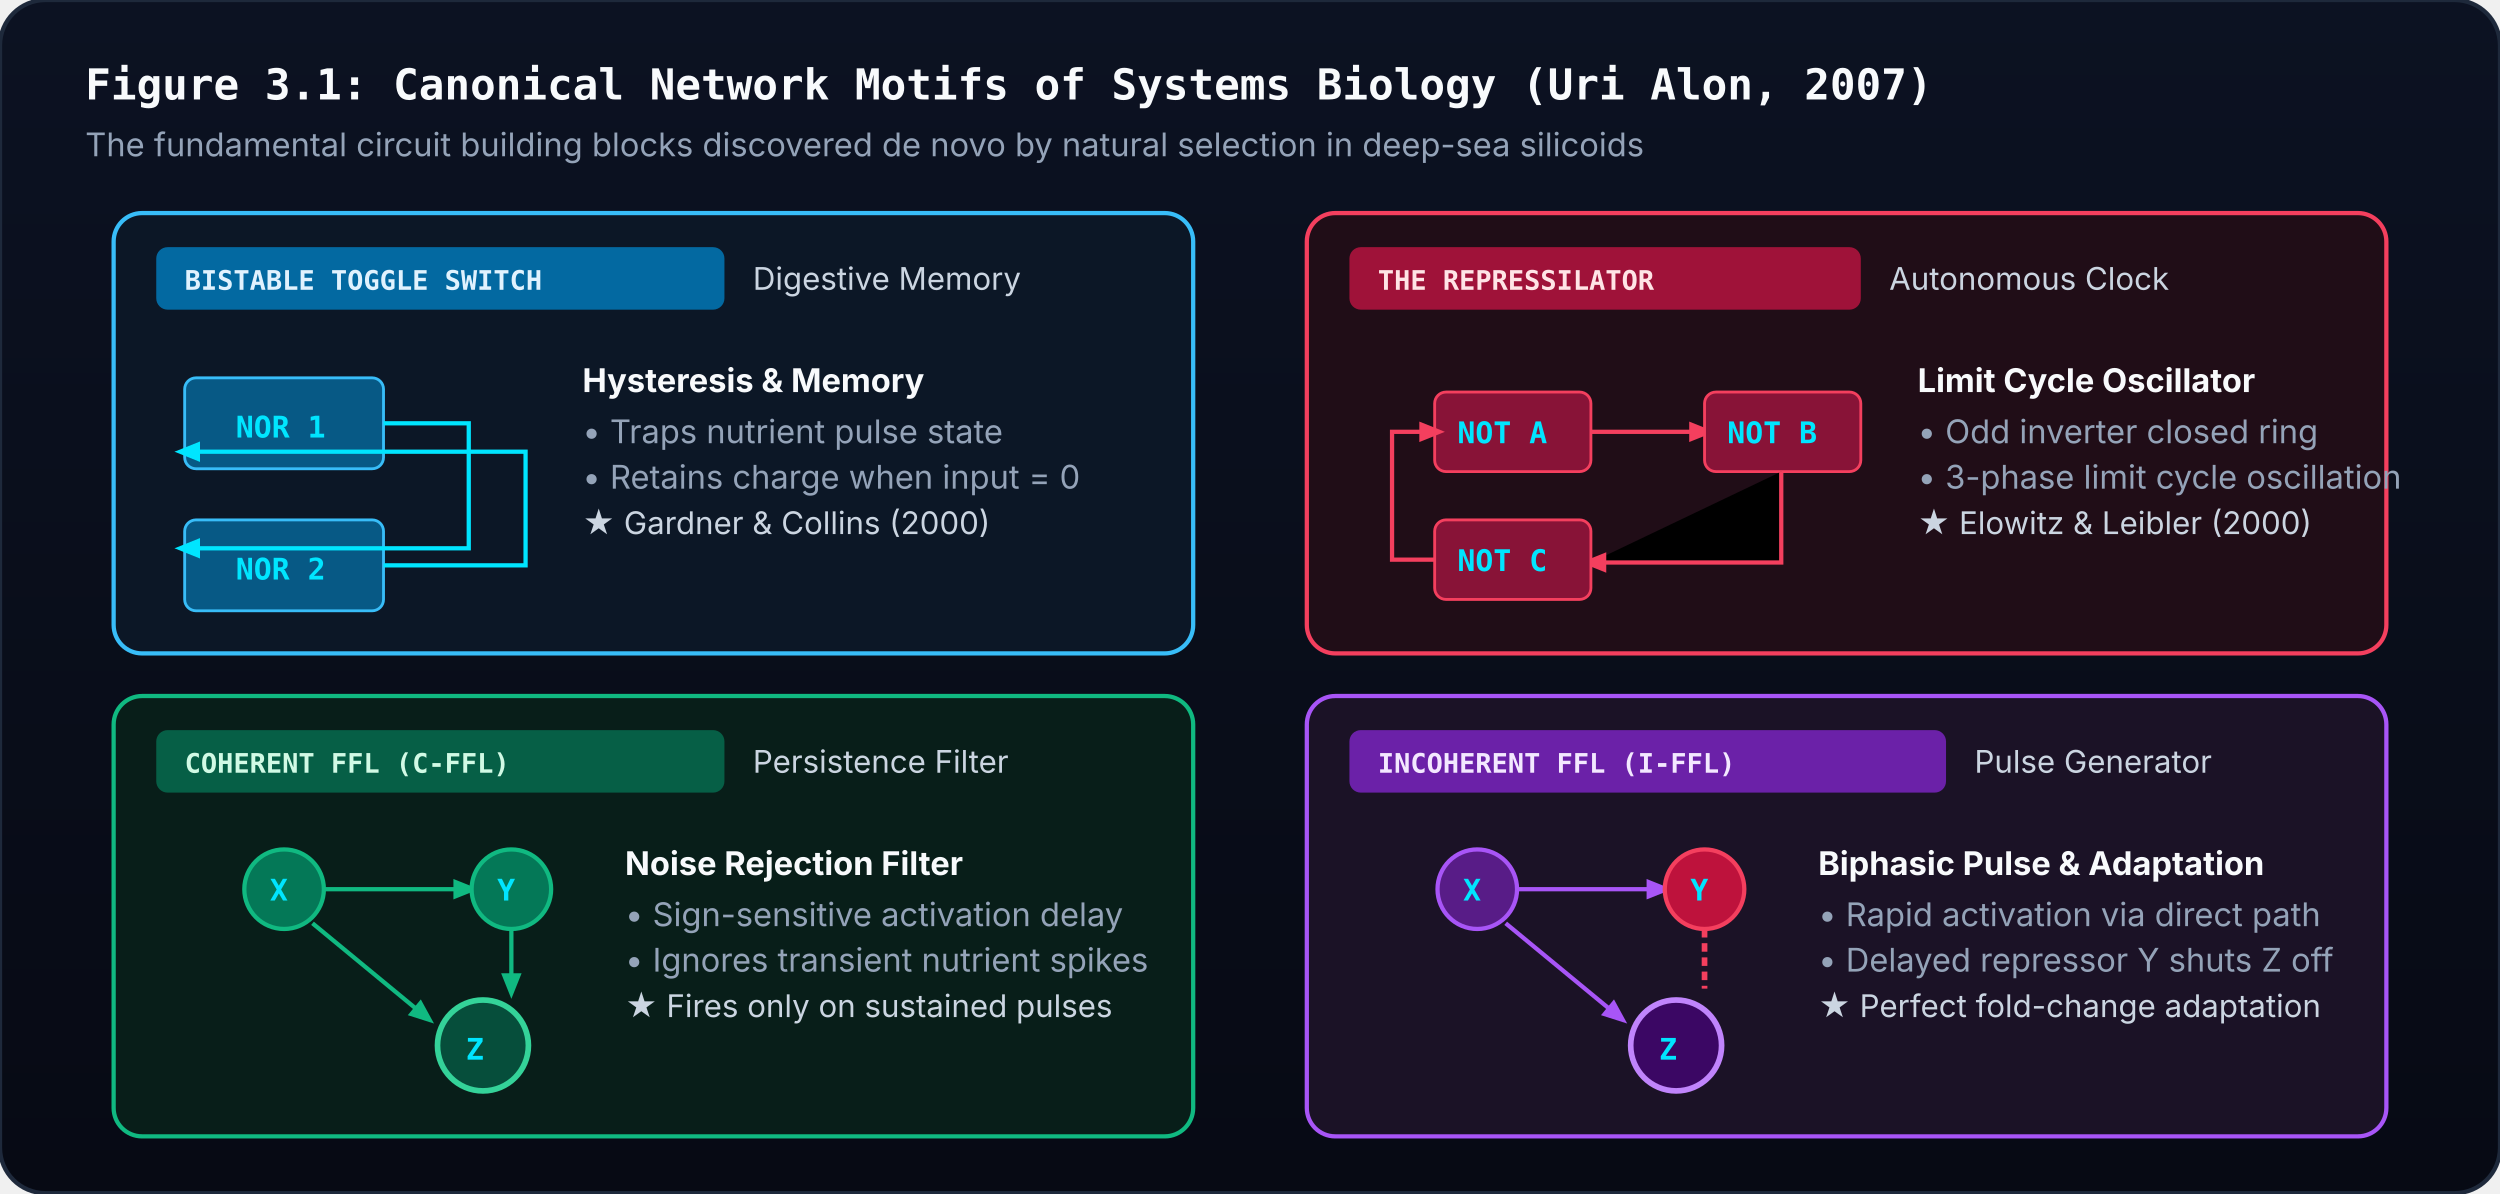
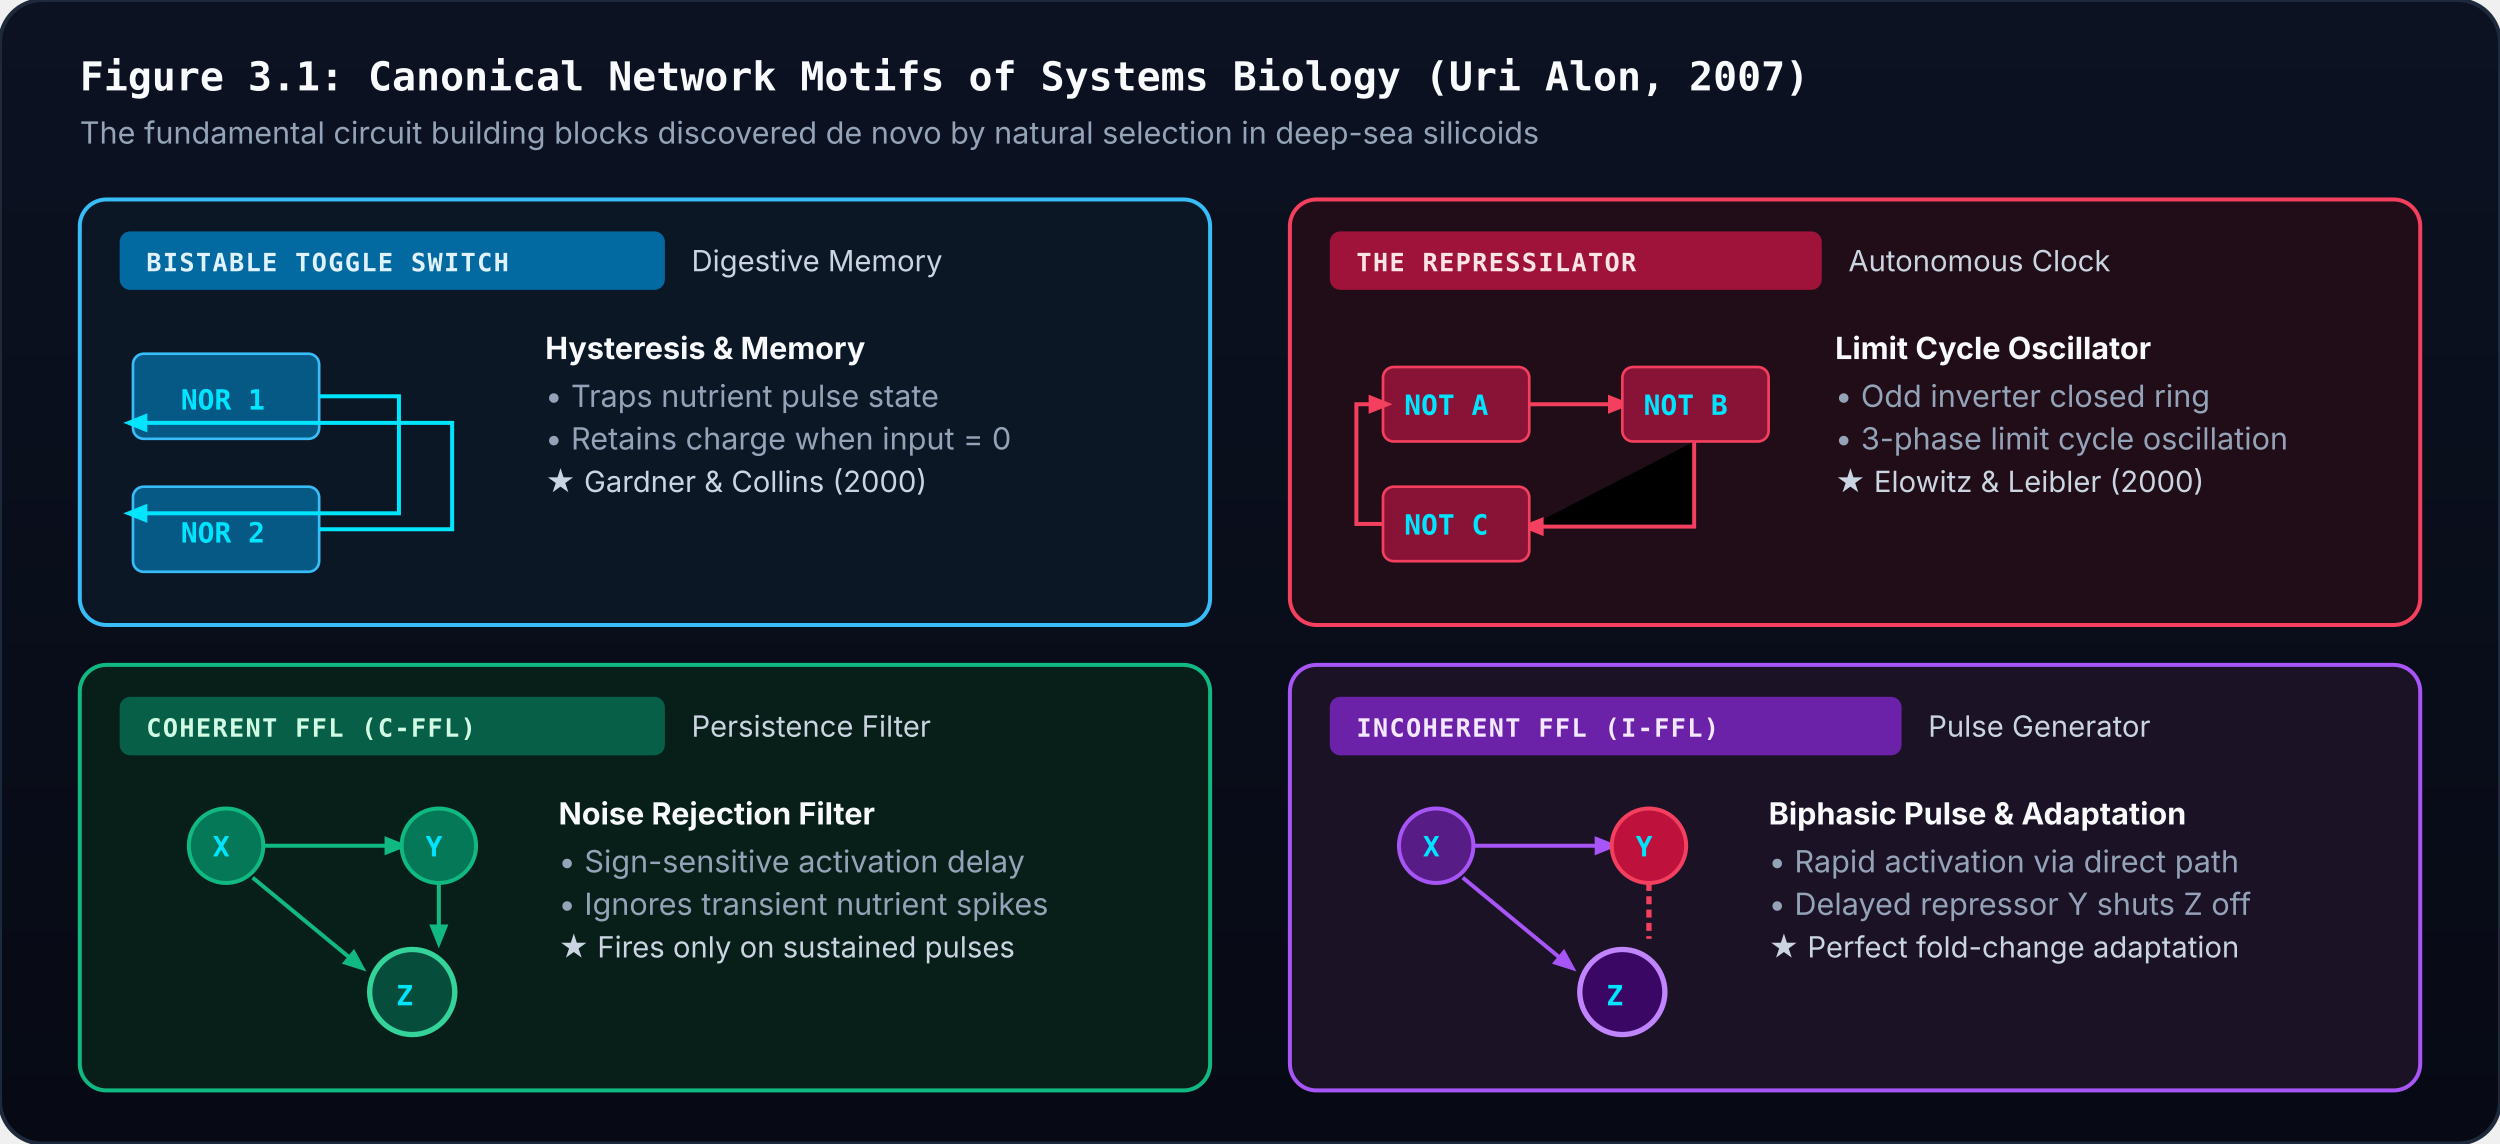
- <svg xmlns="http://www.w3.org/2000/svg" viewBox="0 0 880 420" width="880" height="420" class="w-full h-auto font-sans">
+ <svg xmlns="http://www.w3.org/2000/svg" viewBox="0 0 940 430" width="940" height="430" class="w-full h-auto font-sans">
  <defs>
    <linearGradient id="panelGrad" x1="0%" y1="0%" x2="0%" y2="100%">
      <stop offset="0%" stop-color="#0c1222" />
      <stop offset="100%" stop-color="#070a14" />
    </linearGradient>
    <linearGradient id="cardGrad" x1="0%" y1="0%" x2="0%" y2="100%">
      <stop offset="0%" stop-color="#131c31" />
      <stop offset="100%" stop-color="#0a0f1d" />
    </linearGradient>
    <linearGradient id="cyanGrad" x1="0%" y1="0%" x2="100%" y2="100%">
      <stop offset="0%" stop-color="#00e5ff" />
      <stop offset="100%" stop-color="#0284c7" />
    </linearGradient>
    <linearGradient id="emeraldGrad" x1="0%" y1="0%" x2="100%" y2="100%">
      <stop offset="0%" stop-color="#10b981" />
      <stop offset="100%" stop-color="#047857" />
    </linearGradient>
    <linearGradient id="roseGrad" x1="0%" y1="0%" x2="100%" y2="100%">
      <stop offset="0%" stop-color="#f43f5e" />
      <stop offset="100%" stop-color="#be123c" />
    </linearGradient>
    <linearGradient id="amberGrad" x1="0%" y1="0%" x2="100%" y2="100%">
      <stop offset="0%" stop-color="#f59e0b" />
      <stop offset="100%" stop-color="#b45309" />
    </linearGradient>
    <linearGradient id="purpleGrad" x1="0%" y1="0%" x2="100%" y2="100%">
      <stop offset="0%" stop-color="#a855f7" />
      <stop offset="100%" stop-color="#6b21a8" />
    </linearGradient>
    <marker id="arrow-cyan" viewBox="0 0 10 10" refX="6" refY="5" markerWidth="6" markerHeight="6" orient="auto-start-reverse">
      <path d="M 0 1 L 10 5 L 0 9 z" fill="#00e5ff" />
    </marker>
    <marker id="arrow-emerald" viewBox="0 0 10 10" refX="6" refY="5" markerWidth="6" markerHeight="6" orient="auto-start-reverse">
      <path d="M 0 1 L 10 5 L 0 9 z" fill="#10b981" />
    </marker>
    <marker id="arrow-rose" viewBox="0 0 10 10" refX="6" refY="5" markerWidth="6" markerHeight="6" orient="auto-start-reverse">
      <path d="M 0 1 L 10 5 L 0 9 z" fill="#f43f5e" />
    </marker>
    <marker id="arrow-amber" viewBox="0 0 10 10" refX="6" refY="5" markerWidth="6" markerHeight="6" orient="auto-start-reverse">
      <path d="M 0 1 L 10 5 L 0 9 z" fill="#f59e0b" />
    </marker>
    <marker id="arrow-purple" viewBox="0 0 10 10" refX="6" refY="5" markerWidth="6" markerHeight="6" orient="auto-start-reverse">
      <path d="M 0 1 L 10 5 L 0 9 z" fill="#a855f7" />
    </marker>
    <marker id="arrow-slate" viewBox="0 0 10 10" refX="6" refY="5" markerWidth="6" markerHeight="6" orient="auto-start-reverse">
      <path d="M 0 1 L 10 5 L 0 9 z" fill="#64748b" />
    </marker>
    <filter id="glow-cyan" x="-20%" y="-20%" width="140%" height="140%">
      <feGaussianBlur stdDeviation="3" result="blur" />
      <feComposite in="SourceGraphic" in2="blur" operator="over" />
    </filter>
    <filter id="glow-emerald" x="-20%" y="-20%" width="140%" height="140%">
      <feGaussianBlur stdDeviation="3" result="blur" />
      <feComposite in="SourceGraphic" in2="blur" operator="over" />
    </filter>
  </defs>
  <style>
-     .title { font-family: 'Cascadia Code', Consolas, monospace; font-size: 15px; font-weight: bold; fill: #f8fafc; }
-     .subtitle { font-family: 'Inter', system-ui, sans-serif; font-size: 11.5px; fill: #94a3b8; }
-     .label { font-family: 'Inter', system-ui, sans-serif; font-size: 11px; fill: #cbd5e1; }
-     .label-bold { font-family: 'Inter', system-ui, sans-serif; font-size: 11.5px; font-weight: bold; fill: #f8fafc; }
-     .code { font-family: 'Cascadia Code', Consolas, monospace; font-size: 10.5px; fill: #00e5ff; }
-     .badge { font-family: 'Cascadia Code', Consolas, monospace; font-size: 9.5px; font-weight: bold; }
+     .title { font-family: ui-monospace, 'Cascadia Code', Consolas, 'SF Mono', monospace; font-size: 15px; font-weight: bold; fill: #f8fafc; }
+     .subtitle { font-family: system-ui, -apple-system, 'Inter', sans-serif; font-size: 11.5px; fill: #94a3b8; }
+     .label { font-family: system-ui, -apple-system, 'Inter', sans-serif; font-size: 11px; fill: #cbd5e1; }
+     .label-bold { font-family: system-ui, -apple-system, 'Inter', sans-serif; font-size: 11.5px; font-weight: bold; fill: #f8fafc; }
+     .code { font-family: ui-monospace, 'Cascadia Code', Consolas, 'SF Mono', monospace; font-size: 10.5px; fill: #00e5ff; }
+     .badge { font-family: ui-monospace, 'Cascadia Code', Consolas, 'SF Mono', monospace; font-size: 9.5px; font-weight: bold; letter-spacing: 0.5px; }
  </style>
-   <rect width="880" height="420" rx="16" fill="url(#panelGrad)" stroke="#1e293b" stroke-width="1.5" />
-   <g transform="translate(30, 35)">
+   <rect width="940" height="430" rx="16" fill="url(#panelGrad)" stroke="#1e293b" stroke-width="1.5" />
+   <g transform="translate(30, 34)">
    <text class="title">Figure 3.1: Canonical Network Motifs of Systems Biology (Uri Alon, 2007)</text>
    <text y="20" class="subtitle">The fundamental circuit building blocks discovered de novo by natural selection in deep-sea silicoids</text>
  </g>
-   <g transform="translate(40, 75)">
-     <rect width="380" height="155" rx="10" fill="#0c1726" stroke="#38bdf8" stroke-width="1.5" />
-     <rect x="15" y="12" width="200" height="22" rx="4" fill="#0369a1" />
+   <g transform="translate(30, 75)">
+     <rect width="425" height="160" rx="10" fill="#0c1726" stroke="#38bdf8" stroke-width="1.5" />
+     <rect x="15" y="12" width="205" height="22" rx="4" fill="#0369a1" />
    <text x="25" y="27" class="badge" fill="#e0f2fe">BISTABLE TOGGLE SWITCH</text>
-     <text x="225" y="27" class="label" fill="#38bdf8">Digestive Memory</text>
-     <g transform="translate(25, 48)">
+     <text x="230" y="27" class="label" fill="#38bdf8">Digestive Memory</text>
+     <g transform="translate(20, 48)">
      <rect x="0" y="10" width="70" height="32" rx="4" fill="#075985" stroke="#38bdf8" />
      <text x="18" y="31" class="code" fill="#fff" font-weight="bold">NOR 1</text>
      <rect x="0" y="60" width="70" height="32" rx="4" fill="#075985" stroke="#38bdf8" />
      <text x="18" y="81" class="code" fill="#fff" font-weight="bold">NOR 2</text>
      <path d="M 70 26 L 100 26 L 100 70 L 0 70" stroke="#00e5ff" stroke-width="1.5" fill="none" marker-end="url(#arrow-cyan)" />
      <path d="M 70 76 L 120 76 L 120 36 L 0 36" stroke="#00e5ff" stroke-width="1.5" fill="none" marker-end="url(#arrow-cyan)" />
-       <g transform="translate(140, 15)">
+       <g transform="translate(155, 12)">
        <text class="label-bold" fill="#7dd3fc">Hysteresis &amp; Memory</text>
        <text y="18" class="subtitle" font-size="10.5">• Traps nutrient pulse state</text>
        <text y="34" class="subtitle" font-size="10.5">• Retains charge when input = 0</text>
        <text y="50" class="label" font-size="10" fill="#38bdf8">★ Gardner &amp; Collins (2000)</text>
      </g>
    </g>
  </g>
-   <g transform="translate(460, 75)">
-     <rect width="380" height="155" rx="10" fill="#200d17" stroke="#f43f5e" stroke-width="1.5" />
-     <rect x="15" y="12" width="180" height="22" rx="4" fill="#9f1239" />
+   <g transform="translate(485, 75)">
+     <rect width="425" height="160" rx="10" fill="#200d17" stroke="#f43f5e" stroke-width="1.5" />
+     <rect x="15" y="12" width="185" height="22" rx="4" fill="#9f1239" />
    <text x="25" y="27" class="badge" fill="#ffe4e6">THE REPRESSILATOR</text>
-     <text x="205" y="27" class="label" fill="#fb7185">Autonomous Clock</text>
-     <g transform="translate(25, 48)">
-       <rect x="20" y="15" width="55" height="28" rx="4" fill="#881337" stroke="#f43f5e" />
-       <text x="28" y="33" class="code" fill="#fff" font-weight="bold">NOT A</text>
-       <path d="M 75 29 L 115 29" stroke="#f43f5e" stroke-width="1.5" marker-end="url(#arrow-rose)" />
-       <rect x="115" y="15" width="55" height="28" rx="4" fill="#881337" stroke="#f43f5e" />
-       <text x="123" y="33" class="code" fill="#fff" font-weight="bold">NOT B</text>
-       <path d="M 142 43 L 142 75 L 75 75" stroke="#f43f5e" stroke-width="1.5" marker-end="url(#arrow-rose)" />
-       <rect x="20" y="60" width="55" height="28" rx="4" fill="#881337" stroke="#f43f5e" />
-       <text x="28" y="78" class="code" fill="#fff" font-weight="bold">NOT C</text>
-       <path d="M 20 74 L 5 74 L 5 29 L 20 29" stroke="#f43f5e" stroke-width="1.5" fill="none" marker-end="url(#arrow-rose)" />
-       <g transform="translate(190, 15)">
+     <text x="210" y="27" class="label" fill="#fb7185">Autonomous Clock</text>
+     <g transform="translate(20, 48)">
+       <rect x="15" y="15" width="55" height="28" rx="4" fill="#881337" stroke="#f43f5e" />
+       <text x="23" y="33" class="code" fill="#fff" font-weight="bold">NOT A</text>
+       <path d="M 70 29 L 105 29" stroke="#f43f5e" stroke-width="1.5" marker-end="url(#arrow-rose)" />
+       <rect x="105" y="15" width="55" height="28" rx="4" fill="#881337" stroke="#f43f5e" />
+       <text x="113" y="33" class="code" fill="#fff" font-weight="bold">NOT B</text>
+       <path d="M 132 43 L 132 75 L 70 75" stroke="#f43f5e" stroke-width="1.5" marker-end="url(#arrow-rose)" />
+       <rect x="15" y="60" width="55" height="28" rx="4" fill="#881337" stroke="#f43f5e" />
+       <text x="23" y="78" class="code" fill="#fff" font-weight="bold">NOT C</text>
+       <path d="M 15 74 L 5 74 L 5 29 L 15 29" stroke="#f43f5e" stroke-width="1.5" fill="none" marker-end="url(#arrow-rose)" />
+       <g transform="translate(185, 12)">
        <text class="label-bold" fill="#fda4af">Limit Cycle Oscillator</text>
        <text y="18" class="subtitle" font-size="10.5">• Odd inverter closed ring</text>
        <text y="34" class="subtitle" font-size="10.5">• 3-phase limit cycle oscillation</text>
        <text y="50" class="label" font-size="10" fill="#f43f5e">★ Elowitz &amp; Leibler (2000)</text>
      </g>
    </g>
  </g>
-   <g transform="translate(40, 245)">
-     <rect width="380" height="155" rx="10" fill="#081e19" stroke="#10b981" stroke-width="1.5" />
-     <rect x="15" y="12" width="200" height="22" rx="4" fill="#065f46" />
+   <g transform="translate(30, 250)">
+     <rect width="425" height="160" rx="10" fill="#081e19" stroke="#10b981" stroke-width="1.5" />
+     <rect x="15" y="12" width="205" height="22" rx="4" fill="#065f46" />
    <text x="25" y="27" class="badge" fill="#d1fae5">COHERENT FFL (C-FFL)</text>
-     <text x="225" y="27" class="label" fill="#34d399">Persistence Filter</text>
-     <g transform="translate(30, 48)">
+     <text x="230" y="27" class="label" fill="#34d399">Persistence Filter</text>
+     <g transform="translate(25, 48)">
      <circle cx="30" cy="20" r="14" fill="#047857" stroke="#10b981" stroke-width="1.5" />
      <text x="25" y="24" class="code" fill="#fff" font-weight="bold">X</text>
      <path d="M 44 20 L 95 20" stroke="#10b981" stroke-width="1.5" marker-end="url(#arrow-emerald)" />
      <circle cx="110" cy="20" r="14" fill="#047857" stroke="#10b981" stroke-width="1.5" />
      <text x="105" y="24" class="code" fill="#fff" font-weight="bold">Y</text>
      <path d="M 40 32 L 80 65" stroke="#10b981" stroke-width="1.5" marker-end="url(#arrow-emerald)" />
      <path d="M 110 34 L 110 55" stroke="#10b981" stroke-width="1.5" marker-end="url(#arrow-emerald)" />
      <circle cx="100" cy="75" r="16" fill="#064e3b" stroke="#34d399" stroke-width="2" />
      <text x="94" y="80" class="code" fill="#fff" font-weight="bold">Z</text>
-       <g transform="translate(150, 15)">
+       <g transform="translate(155, 12)">
        <text class="label-bold" fill="#6ee7b7">Noise Rejection Filter</text>
        <text y="18" class="subtitle" font-size="10.5">• Sign-sensitive activation delay</text>
        <text y="34" class="subtitle" font-size="10.5">• Ignores transient nutrient spikes</text>
        <text y="50" class="label" font-size="10" fill="#10b981">★ Fires only on sustained pulses</text>
      </g>
    </g>
  </g>
-   <g transform="translate(460, 245)">
-     <rect width="380" height="155" rx="10" fill="#1b1226" stroke="#a855f7" stroke-width="1.5" />
-     <rect x="15" y="12" width="210" height="22" rx="4" fill="#6b21a8" />
+   <g transform="translate(485, 250)">
+     <rect width="425" height="160" rx="10" fill="#1b1226" stroke="#a855f7" stroke-width="1.5" />
+     <rect x="15" y="12" width="215" height="22" rx="4" fill="#6b21a8" />
    <text x="25" y="27" class="badge" fill="#f3e8ff">INCOHERENT FFL (I-FFL)</text>
-     <text x="235" y="27" class="label" fill="#c084fc">Pulse Generator</text>
-     <g transform="translate(30, 48)">
+     <text x="240" y="27" class="label" fill="#c084fc">Pulse Generator</text>
+     <g transform="translate(25, 48)">
      <circle cx="30" cy="20" r="14" fill="#581c87" stroke="#a855f7" stroke-width="1.5" />
      <text x="25" y="24" class="code" fill="#fff" font-weight="bold">X</text>
      <path d="M 44 20 L 95 20" stroke="#a855f7" stroke-width="1.5" marker-end="url(#arrow-purple)" />
      <circle cx="110" cy="20" r="14" fill="#be123c" stroke="#f43f5e" stroke-width="1.5" />
      <text x="105" y="24" class="code" fill="#fff" font-weight="bold">Y</text>
      <path d="M 40 32 L 80 65" stroke="#a855f7" stroke-width="1.5" marker-end="url(#arrow-purple)" />
      <path d="M 110 34 L 110 55" stroke="#f43f5e" stroke-width="2" stroke-dasharray="3 2" />
      <circle cx="100" cy="75" r="16" fill="#3b0764" stroke="#c084fc" stroke-width="2" />
      <text x="94" y="80" class="code" fill="#fff" font-weight="bold">Z</text>
-       <g transform="translate(150, 15)">
+       <g transform="translate(155, 12)">
        <text class="label-bold" fill="#d8b4fe">Biphasic Pulse &amp; Adaptation</text>
        <text y="18" class="subtitle" font-size="10.5">• Rapid activation via direct path</text>
        <text y="34" class="subtitle" font-size="10.5">• Delayed repressor Y shuts Z off</text>
        <text y="50" class="label" font-size="10" fill="#c084fc">★ Perfect fold-change adaptation</text>
      </g>
    </g>
  </g>
</svg>
